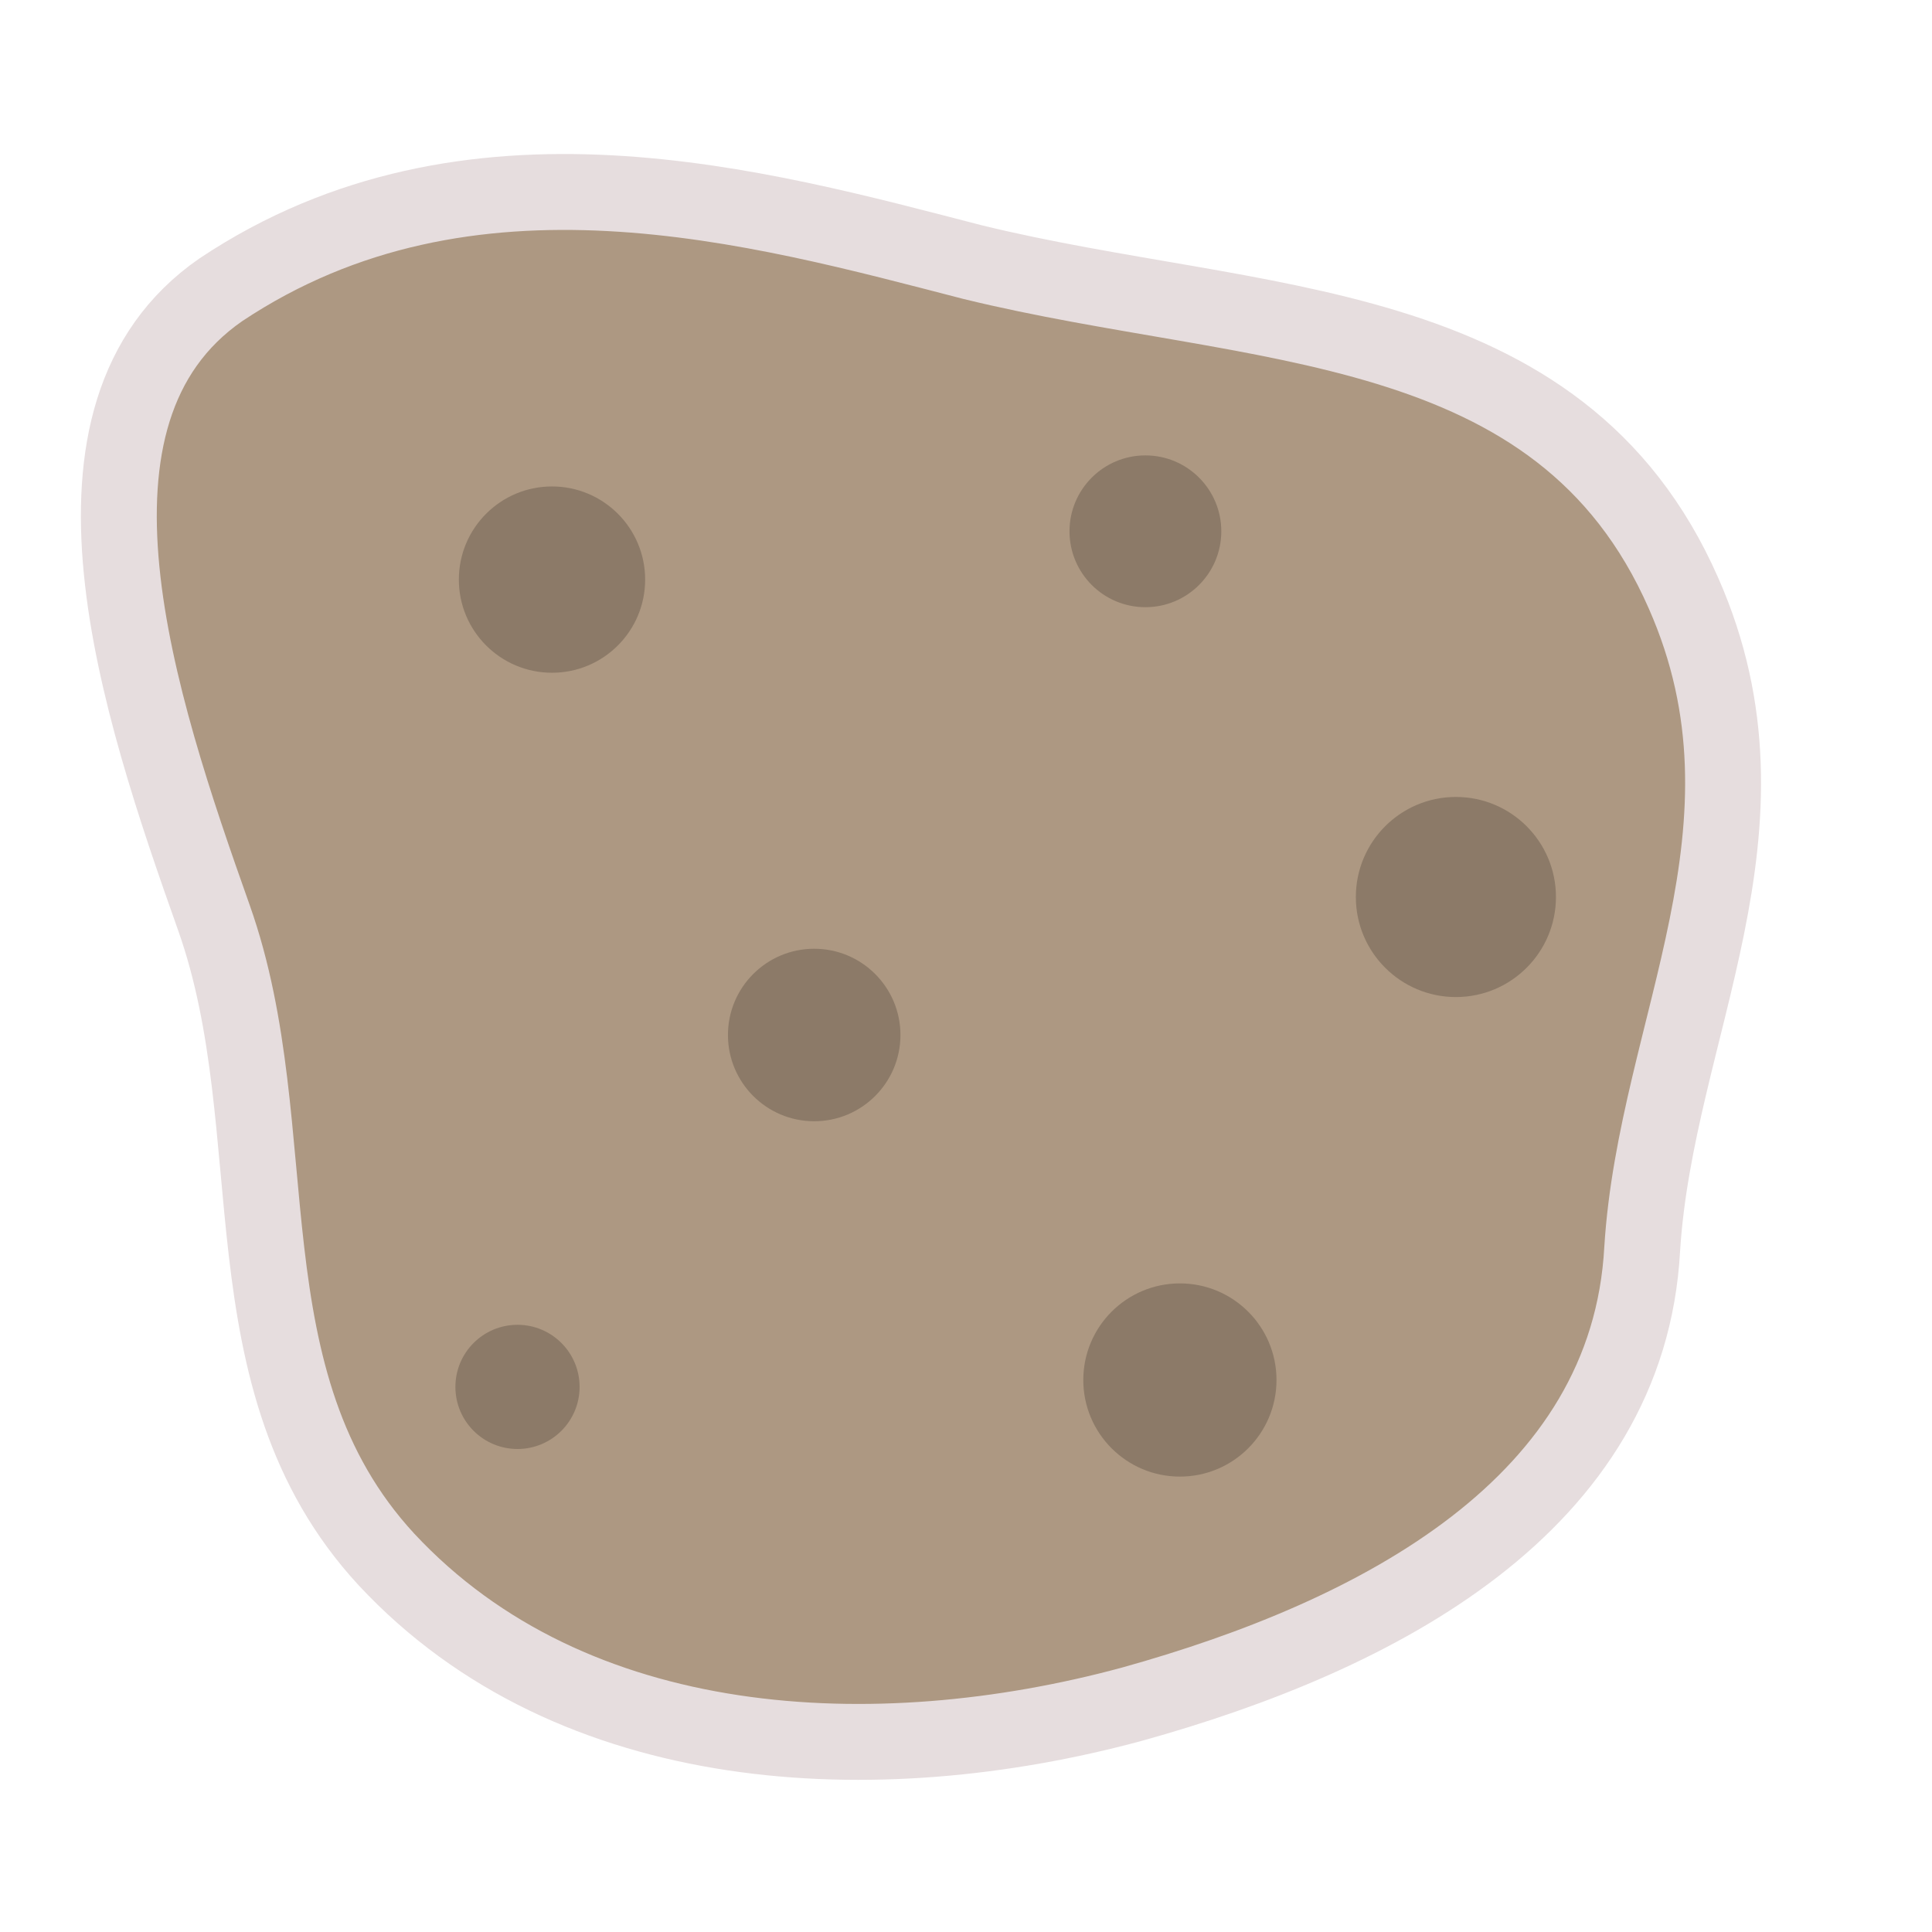
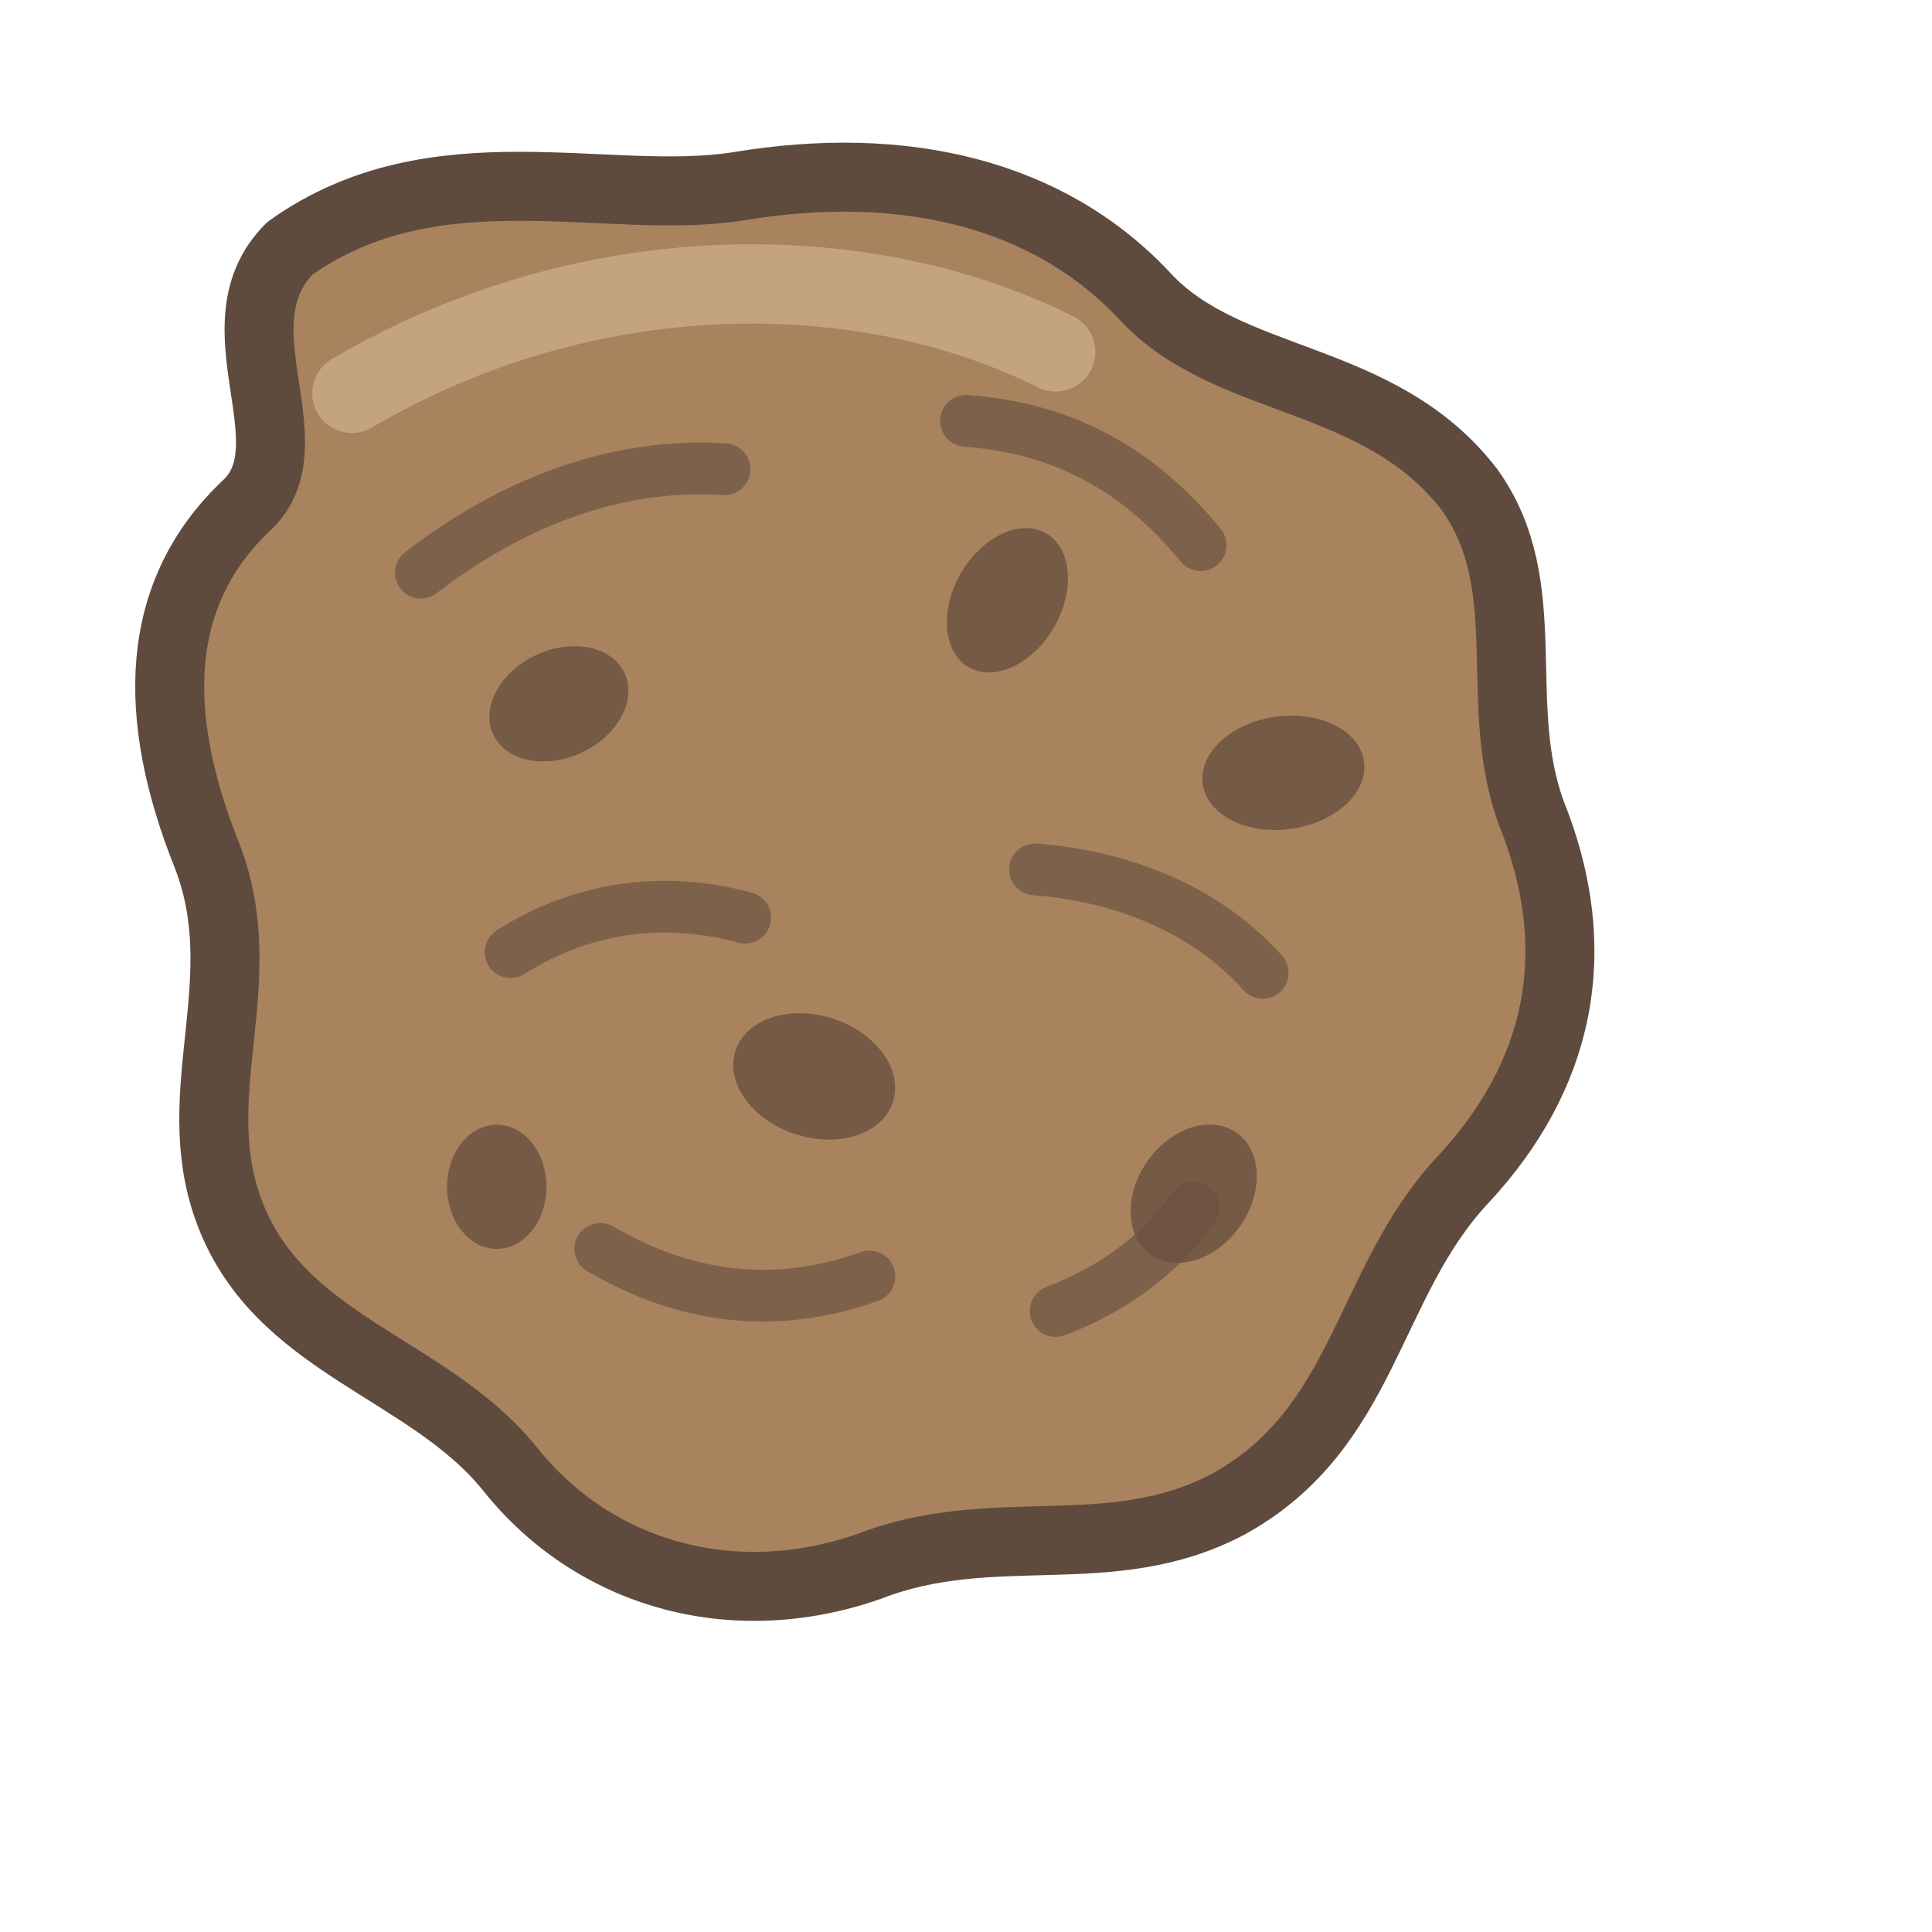
<svg xmlns="http://www.w3.org/2000/svg" width="28" height="28" viewBox="0 0 28 28">
-   <path d="M3.2 4.2C6.8 1.8 11 3 14.1 3.8c4.1 1 8.5.7 10.3 4.8 1.5 3.4-.4 6.3-.6 9.5-.2 3.7-3.8 5.6-7.4 6.6-3.7 1-8.1.8-10.8-2.1-2.4-2.6-1.4-6.2-2.5-9.3C2 10.2.6 6 3.2 4.2Z" fill="#ad9882" stroke="#e6ddde" stroke-width="1.1" />
-   <g fill="#786858" opacity=".62">
-     <circle cx="8" cy="8.4" r="1.35" />
-     <circle cx="16.6" cy="7.7" r="1.1" />
-     <circle cx="21.1" cy="13" r="1.45" />
-     <circle cx="11.8" cy="15" r="1.25" />
-     <circle cx="17.1" cy="20" r="1.4" />
-     <circle cx="7.5" cy="20.1" r=".9" />
+   <path d="M4.2 3.6c2.1-1.5 4.6-.6 6.5-.9 2.4-.4 4.5.1 5.9 1.6 1.2 1.3 3.4 1.1 4.7 2.8 1 1.4.3 3.1.9 4.7.8 2 .4 3.8-1 5.3-1.4 1.5-1.4 3.6-3.4 4.7-1.7.9-3.4.2-5.2.9-2 .7-4 .1-5.2-1.4-1.2-1.5-3.4-1.8-4.1-3.8-.6-1.7.4-3.3-.3-5.1-.8-2-.8-3.8.6-5.1.9-.9-.5-2.6.6-3.7Z" fill="#A8835E" stroke="#5E4B3E" stroke-width="1" stroke-linejoin="round" />
+   <path d="M6.1 8.3c1.3-1 2.8-1.6 4.4-1.5m3.5-.7c1.4.1 2.5.7 3.4 1.8m-10 5.9c1.1-.7 2.3-.8 3.4-.5m4.2-.7c1.3.1 2.5.6 3.3 1.5m-9.6 4c1.2.7 2.5.9 3.9.4m2.7.5c.8-.3 1.5-.8 2-1.5" fill="none" stroke="#6E5544" stroke-width=".75" stroke-linecap="round" opacity=".72" />
+   <g fill="#6A5140" opacity=".82">
+     <ellipse cx="8.1" cy="10.2" rx="1.05" ry=".78" transform="rotate(-25 8.1 10.2)" />
+     <ellipse cx="14.6" cy="8.7" rx=".78" ry="1.12" transform="rotate(30 14.6 8.7)" />
+     <ellipse cx="18.6" cy="11.2" rx="1.18" ry=".82" transform="rotate(-8 18.6 11.2)" />
+     <ellipse cx="11.8" cy="15.6" rx="1.2" ry=".88" transform="rotate(18 11.8 15.6)" />
+     <ellipse cx="17.3" cy="17.3" rx=".82" ry="1.08" transform="rotate(35 17.3 17.3)" />
+     <ellipse cx="7.2" cy="17.2" rx=".72" ry=".9" />
  </g>
+   <path d="M5.1 5.7c3.4-2 7.4-2 10.2-.6" fill="none" stroke="#D2B493" stroke-width="1.15" stroke-linecap="round" opacity=".65" />
</svg>
